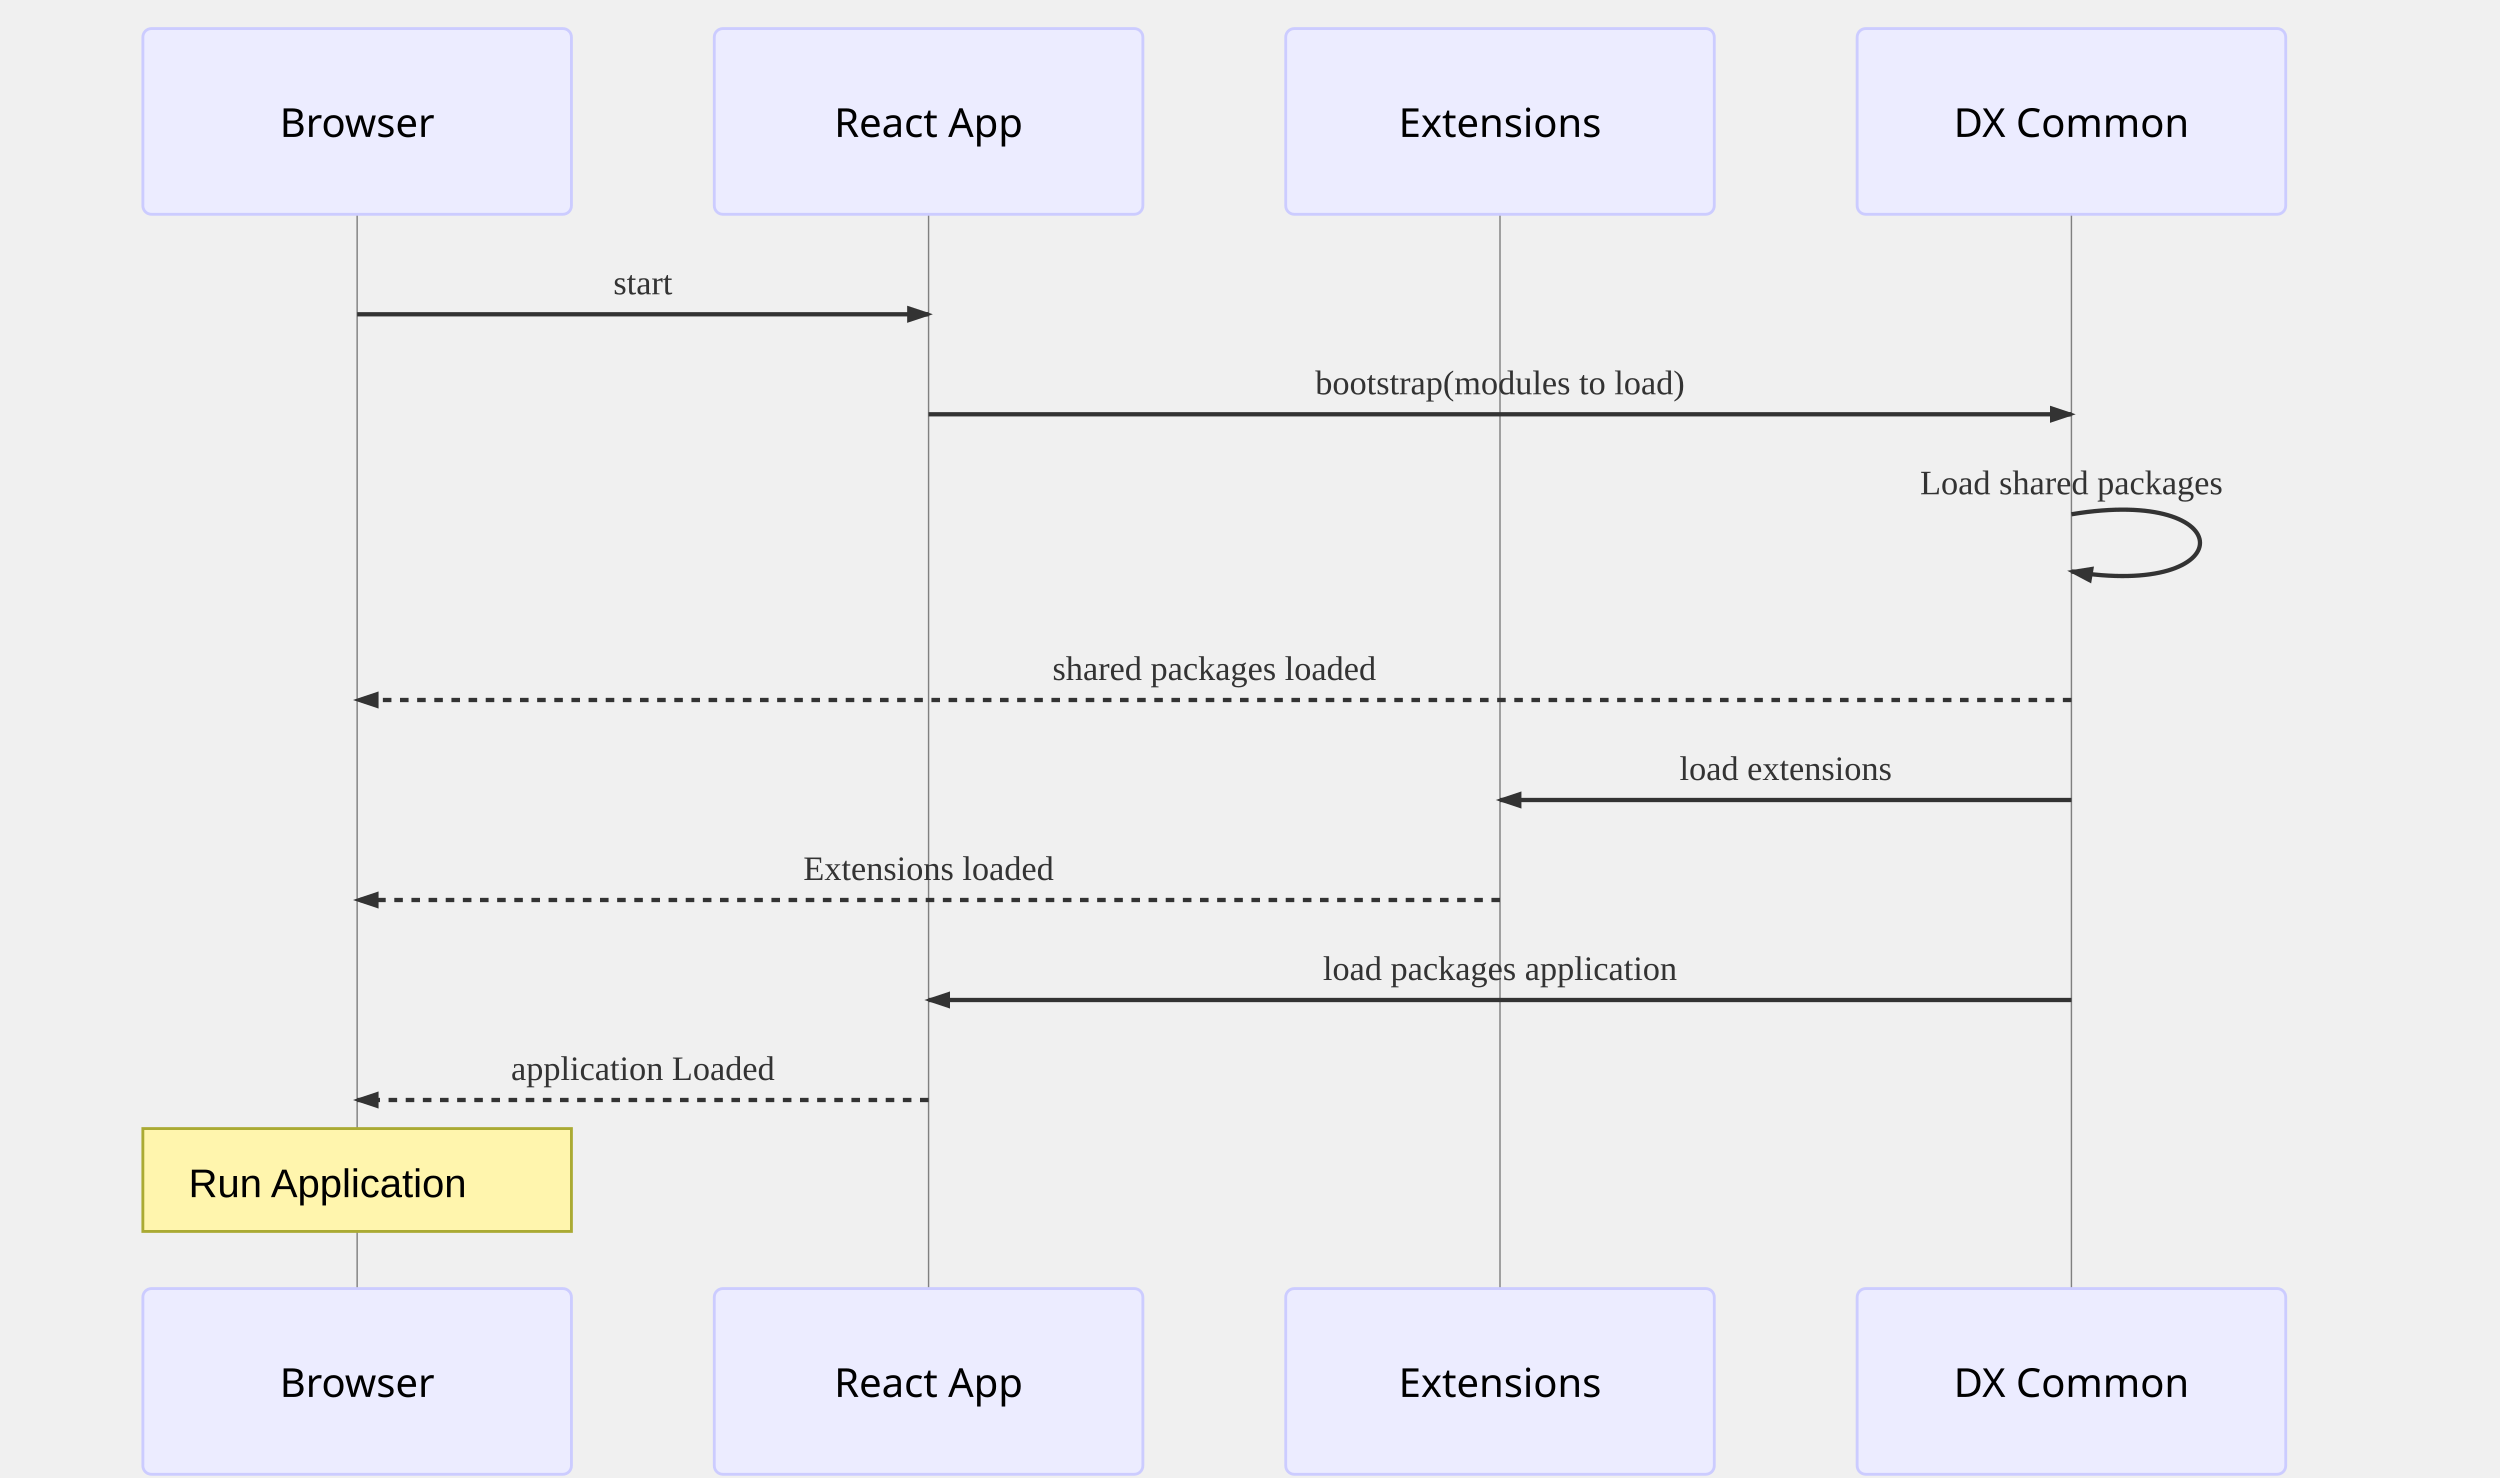
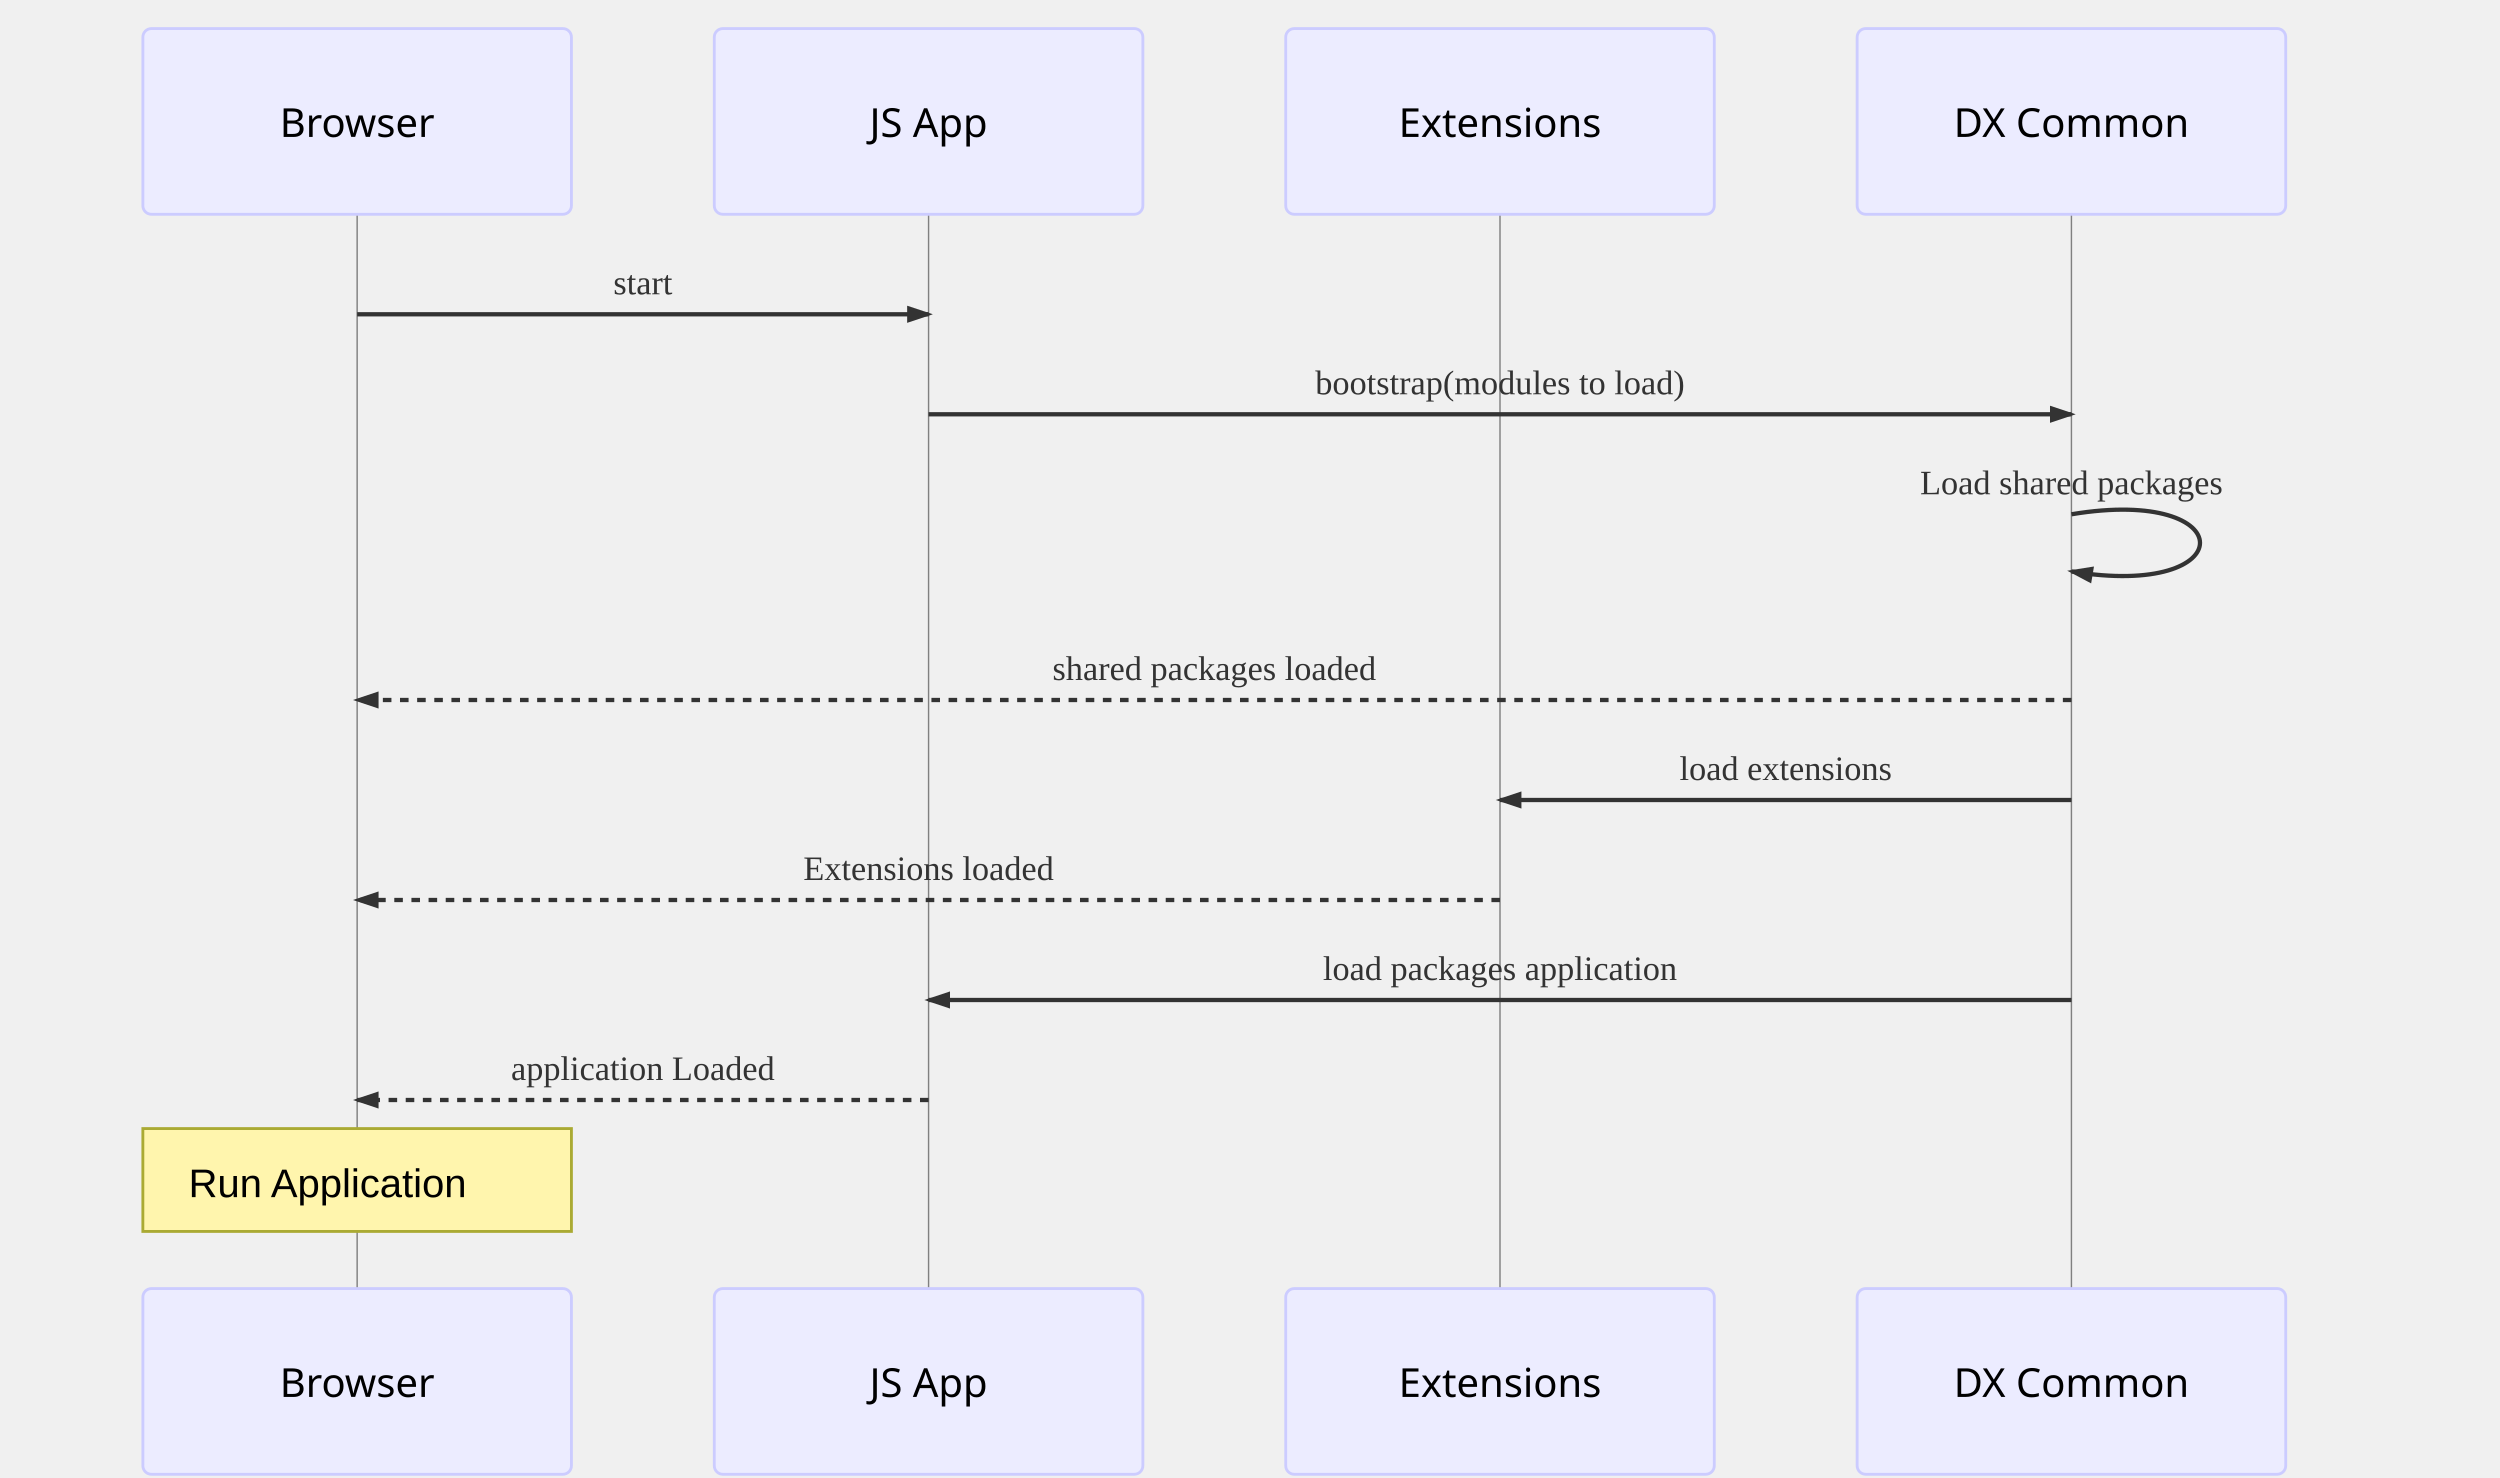
- <svg xmlns="http://www.w3.org/2000/svg" id="mermaid-1549542318434" width="100%" height="100%" style="max-width:875px;" viewBox="-50 -10 875 517">
+ <svg xmlns="http://www.w3.org/2000/svg" id="mermaid-1549544003237" width="100%" height="100%" style="max-width:875px;" viewBox="-50 -10 875 517">
  <style>


- #mermaid-1549542318434 .label {
+ #mermaid-1549544003237 .label {
  font-family: 'trebuchet ms', verdana, arial;
  color: #333; }

- #mermaid-1549542318434 .node rect,
- #mermaid-1549542318434 .node circle,
- #mermaid-1549542318434 .node ellipse,
- #mermaid-1549542318434 .node polygon {
+ #mermaid-1549544003237 .node rect,
+ #mermaid-1549544003237 .node circle,
+ #mermaid-1549544003237 .node ellipse,
+ #mermaid-1549544003237 .node polygon {
  fill: #ECECFF;
  stroke: #9370DB;
  stroke-width: 1px; }

- #mermaid-1549542318434 .node.clickable {
+ #mermaid-1549544003237 .node.clickable {
  cursor: pointer; }

- #mermaid-1549542318434 .arrowheadPath {
+ #mermaid-1549544003237 .arrowheadPath {
  fill: #333333; }

- #mermaid-1549542318434 .edgePath .path {
+ #mermaid-1549544003237 .edgePath .path {
  stroke: #333333;
  stroke-width: 1.5px; }

- #mermaid-1549542318434 .edgeLabel {
+ #mermaid-1549544003237 .edgeLabel {
  background-color: #e8e8e8; }

- #mermaid-1549542318434 .cluster rect {
+ #mermaid-1549544003237 .cluster rect {
  fill: #ffffde !important;
  stroke: #aaaa33 !important;
  stroke-width: 1px !important; }

- #mermaid-1549542318434 .cluster text {
-   fill: #333; }
- 
- #mermaid-1549542318434 div.mermaidTooltip {
+ #mermaid-1549544003237 .cluster text {
+   fill: #333; }
+ 
+ #mermaid-1549544003237 div.mermaidTooltip {
  position: absolute;
  text-align: center;
  max-width: 200px;
  padding: 2px;
  font-family: 'trebuchet ms', verdana, arial;
  font-size: 12px;
  background: #ffffde;
  border: 1px solid #aaaa33;
  border-radius: 2px;
  pointer-events: none;
  z-index: 100; }

- #mermaid-1549542318434 .actor {
+ #mermaid-1549544003237 .actor {
  stroke: #CCCCFF;
  fill: #ECECFF; }

- #mermaid-1549542318434 text.actor {
+ #mermaid-1549544003237 text.actor {
  fill: black;
  stroke: none; }

- #mermaid-1549542318434 .actor-line {
+ #mermaid-1549544003237 .actor-line {
  stroke: grey; }

- #mermaid-1549542318434 .messageLine0 {
+ #mermaid-1549544003237 .messageLine0 {
  stroke-width: 1.5;
  stroke-dasharray: '2 2';
  stroke: #333; }

- #mermaid-1549542318434 .messageLine1 {
+ #mermaid-1549544003237 .messageLine1 {
  stroke-width: 1.5;
  stroke-dasharray: '2 2';
  stroke: #333; }

- #mermaid-1549542318434 #arrowhead {
-   fill: #333; }
- 
- #mermaid-1549542318434 #crosshead path {
+ #mermaid-1549544003237 #arrowhead {
+   fill: #333; }
+ 
+ #mermaid-1549544003237 #crosshead path {
  fill: #333 !important;
  stroke: #333 !important; }

- #mermaid-1549542318434 .messageText {
+ #mermaid-1549544003237 .messageText {
  fill: #333;
  stroke: none; }

- #mermaid-1549542318434 .labelBox {
+ #mermaid-1549544003237 .labelBox {
  stroke: #CCCCFF;
  fill: #ECECFF; }

- #mermaid-1549542318434 .labelText {
+ #mermaid-1549544003237 .labelText {
  fill: black;
  stroke: none; }

- #mermaid-1549542318434 .loopText {
+ #mermaid-1549544003237 .loopText {
  fill: black;
  stroke: none; }

- #mermaid-1549542318434 .loopLine {
+ #mermaid-1549544003237 .loopLine {
  stroke-width: 2;
  stroke-dasharray: '2 2';
  stroke: #CCCCFF; }

- #mermaid-1549542318434 .note {
+ #mermaid-1549544003237 .note {
  stroke: #aaaa33;
  fill: #fff5ad; }

- #mermaid-1549542318434 .noteText {
+ #mermaid-1549544003237 .noteText {
  fill: black;
  stroke: none;
  font-family: 'trebuchet ms', verdana, arial;
  font-size: 14px; }

- #mermaid-1549542318434 .activation0 {
+ #mermaid-1549544003237 .activation0 {
  fill: #f4f4f4;
  stroke: #666; }

- #mermaid-1549542318434 .activation1 {
+ #mermaid-1549544003237 .activation1 {
  fill: #f4f4f4;
  stroke: #666; }

- #mermaid-1549542318434 .activation2 {
+ #mermaid-1549544003237 .activation2 {
  fill: #f4f4f4;
  stroke: #666; }


- #mermaid-1549542318434 .section {
+ #mermaid-1549544003237 .section {
  stroke: none;
  opacity: 0.2; }

- #mermaid-1549542318434 .section0 {
+ #mermaid-1549544003237 .section0 {
  fill: rgba(102, 102, 255, 0.49); }

- #mermaid-1549542318434 .section2 {
+ #mermaid-1549544003237 .section2 {
  fill: #fff400; }

- #mermaid-1549542318434 .section1,
- #mermaid-1549542318434 .section3 {
+ #mermaid-1549544003237 .section1,
+ #mermaid-1549544003237 .section3 {
  fill: white;
  opacity: 0.2; }

- #mermaid-1549542318434 .sectionTitle0 {
-   fill: #333; }
- 
- #mermaid-1549542318434 .sectionTitle1 {
-   fill: #333; }
- 
- #mermaid-1549542318434 .sectionTitle2 {
-   fill: #333; }
- 
- #mermaid-1549542318434 .sectionTitle3 {
-   fill: #333; }
- 
- #mermaid-1549542318434 .sectionTitle {
+ #mermaid-1549544003237 .sectionTitle0 {
+   fill: #333; }
+ 
+ #mermaid-1549544003237 .sectionTitle1 {
+   fill: #333; }
+ 
+ #mermaid-1549544003237 .sectionTitle2 {
+   fill: #333; }
+ 
+ #mermaid-1549544003237 .sectionTitle3 {
+   fill: #333; }
+ 
+ #mermaid-1549544003237 .sectionTitle {
  text-anchor: start;
  font-size: 11px;
  text-height: 14px; }


- #mermaid-1549542318434 .grid .tick {
+ #mermaid-1549544003237 .grid .tick {
  stroke: lightgrey;
  opacity: 0.3;
  shape-rendering: crispEdges; }

- #mermaid-1549542318434 .grid path {
+ #mermaid-1549544003237 .grid path {
  stroke-width: 0; }


- #mermaid-1549542318434 .today {
+ #mermaid-1549544003237 .today {
  fill: none;
  stroke: red;
  stroke-width: 2px; }



- #mermaid-1549542318434 .task {
+ #mermaid-1549544003237 .task {
  stroke-width: 2; }

- #mermaid-1549542318434 .taskText {
+ #mermaid-1549544003237 .taskText {
  text-anchor: middle;
  font-size: 11px; }

- #mermaid-1549542318434 .taskTextOutsideRight {
+ #mermaid-1549544003237 .taskTextOutsideRight {
  fill: black;
  text-anchor: start;
  font-size: 11px; }

- #mermaid-1549542318434 .taskTextOutsideLeft {
+ #mermaid-1549544003237 .taskTextOutsideLeft {
  fill: black;
  text-anchor: end;
  font-size: 11px; }


- #mermaid-1549542318434 .taskText0,
- #mermaid-1549542318434 .taskText1,
- #mermaid-1549542318434 .taskText2,
- #mermaid-1549542318434 .taskText3 {
+ #mermaid-1549544003237 .taskText0,
+ #mermaid-1549544003237 .taskText1,
+ #mermaid-1549544003237 .taskText2,
+ #mermaid-1549544003237 .taskText3 {
  fill: white; }

- #mermaid-1549542318434 .task0,
- #mermaid-1549542318434 .task1,
- #mermaid-1549542318434 .task2,
- #mermaid-1549542318434 .task3 {
+ #mermaid-1549544003237 .task0,
+ #mermaid-1549544003237 .task1,
+ #mermaid-1549544003237 .task2,
+ #mermaid-1549544003237 .task3 {
  fill: #8a90dd;
  stroke: #534fbc; }

- #mermaid-1549542318434 .taskTextOutside0,
- #mermaid-1549542318434 .taskTextOutside2 {
+ #mermaid-1549544003237 .taskTextOutside0,
+ #mermaid-1549544003237 .taskTextOutside2 {
  fill: black; }

- #mermaid-1549542318434 .taskTextOutside1,
- #mermaid-1549542318434 .taskTextOutside3 {
+ #mermaid-1549544003237 .taskTextOutside1,
+ #mermaid-1549544003237 .taskTextOutside3 {
  fill: black; }


- #mermaid-1549542318434 .active0,
- #mermaid-1549542318434 .active1,
- #mermaid-1549542318434 .active2,
- #mermaid-1549542318434 .active3 {
+ #mermaid-1549544003237 .active0,
+ #mermaid-1549544003237 .active1,
+ #mermaid-1549544003237 .active2,
+ #mermaid-1549544003237 .active3 {
  fill: #bfc7ff;
  stroke: #534fbc; }

- #mermaid-1549542318434 .activeText0,
- #mermaid-1549542318434 .activeText1,
- #mermaid-1549542318434 .activeText2,
- #mermaid-1549542318434 .activeText3 {
+ #mermaid-1549544003237 .activeText0,
+ #mermaid-1549544003237 .activeText1,
+ #mermaid-1549544003237 .activeText2,
+ #mermaid-1549544003237 .activeText3 {
  fill: black !important; }


- #mermaid-1549542318434 .done0,
- #mermaid-1549542318434 .done1,
- #mermaid-1549542318434 .done2,
- #mermaid-1549542318434 .done3 {
+ #mermaid-1549544003237 .done0,
+ #mermaid-1549544003237 .done1,
+ #mermaid-1549544003237 .done2,
+ #mermaid-1549544003237 .done3 {
  stroke: grey;
  fill: lightgrey;
  stroke-width: 2; }

- #mermaid-1549542318434 .doneText0,
- #mermaid-1549542318434 .doneText1,
- #mermaid-1549542318434 .doneText2,
- #mermaid-1549542318434 .doneText3 {
+ #mermaid-1549544003237 .doneText0,
+ #mermaid-1549544003237 .doneText1,
+ #mermaid-1549544003237 .doneText2,
+ #mermaid-1549544003237 .doneText3 {
  fill: black !important; }


- #mermaid-1549542318434 .crit0,
- #mermaid-1549542318434 .crit1,
- #mermaid-1549542318434 .crit2,
- #mermaid-1549542318434 .crit3 {
+ #mermaid-1549544003237 .crit0,
+ #mermaid-1549544003237 .crit1,
+ #mermaid-1549544003237 .crit2,
+ #mermaid-1549544003237 .crit3 {
  stroke: #ff8888;
  fill: red;
  stroke-width: 2; }

- #mermaid-1549542318434 .activeCrit0,
- #mermaid-1549542318434 .activeCrit1,
- #mermaid-1549542318434 .activeCrit2,
- #mermaid-1549542318434 .activeCrit3 {
+ #mermaid-1549544003237 .activeCrit0,
+ #mermaid-1549544003237 .activeCrit1,
+ #mermaid-1549544003237 .activeCrit2,
+ #mermaid-1549544003237 .activeCrit3 {
  stroke: #ff8888;
  fill: #bfc7ff;
  stroke-width: 2; }

- #mermaid-1549542318434 .doneCrit0,
- #mermaid-1549542318434 .doneCrit1,
- #mermaid-1549542318434 .doneCrit2,
- #mermaid-1549542318434 .doneCrit3 {
+ #mermaid-1549544003237 .doneCrit0,
+ #mermaid-1549544003237 .doneCrit1,
+ #mermaid-1549544003237 .doneCrit2,
+ #mermaid-1549544003237 .doneCrit3 {
  stroke: #ff8888;
  fill: lightgrey;
  stroke-width: 2;
  cursor: pointer;
  shape-rendering: crispEdges; }

- #mermaid-1549542318434 .doneCritText0,
- #mermaid-1549542318434 .doneCritText1,
- #mermaid-1549542318434 .doneCritText2,
- #mermaid-1549542318434 .doneCritText3 {
+ #mermaid-1549544003237 .doneCritText0,
+ #mermaid-1549544003237 .doneCritText1,
+ #mermaid-1549544003237 .doneCritText2,
+ #mermaid-1549544003237 .doneCritText3 {
  fill: black !important; }

- #mermaid-1549542318434 .activeCritText0,
- #mermaid-1549542318434 .activeCritText1,
- #mermaid-1549542318434 .activeCritText2,
- #mermaid-1549542318434 .activeCritText3 {
+ #mermaid-1549544003237 .activeCritText0,
+ #mermaid-1549544003237 .activeCritText1,
+ #mermaid-1549544003237 .activeCritText2,
+ #mermaid-1549544003237 .activeCritText3 {
  fill: black !important; }

- #mermaid-1549542318434 .titleText {
+ #mermaid-1549544003237 .titleText {
  text-anchor: middle;
  font-size: 18px;
  fill: black; }

- #mermaid-1549542318434 g.classGroup text {
+ #mermaid-1549544003237 g.classGroup text {
  fill: #9370DB;
  stroke: none;
  font-family: 'trebuchet ms', verdana, arial;
  font-size: 10px; }

- #mermaid-1549542318434 g.classGroup rect {
+ #mermaid-1549544003237 g.classGroup rect {
  fill: #ECECFF;
  stroke: #9370DB; }

- #mermaid-1549542318434 g.classGroup line {
-   stroke: #9370DB;
-   stroke-width: 1; }
- 
- #mermaid-1549542318434 .classLabel .box {
+ #mermaid-1549544003237 g.classGroup line {
+   stroke: #9370DB;
+   stroke-width: 1; }
+ 
+ #mermaid-1549544003237 .classLabel .box {
  stroke: none;
  stroke-width: 0;
  fill: #ECECFF;
  opacity: 0.5; }

- #mermaid-1549542318434 .classLabel .label {
+ #mermaid-1549544003237 .classLabel .label {
  fill: #9370DB;
  font-size: 10px; }

- #mermaid-1549542318434 .relation {
+ #mermaid-1549544003237 .relation {
  stroke: #9370DB;
  stroke-width: 1;
  fill: none; }

- #mermaid-1549542318434 #compositionStart {
-   fill: #9370DB;
-   stroke: #9370DB;
-   stroke-width: 1; }
- 
- #mermaid-1549542318434 #compositionEnd {
-   fill: #9370DB;
-   stroke: #9370DB;
-   stroke-width: 1; }
- 
- #mermaid-1549542318434 #aggregationStart {
+ #mermaid-1549544003237 #compositionStart {
+   fill: #9370DB;
+   stroke: #9370DB;
+   stroke-width: 1; }
+ 
+ #mermaid-1549544003237 #compositionEnd {
+   fill: #9370DB;
+   stroke: #9370DB;
+   stroke-width: 1; }
+ 
+ #mermaid-1549544003237 #aggregationStart {
  fill: #ECECFF;
  stroke: #9370DB;
  stroke-width: 1; }

- #mermaid-1549542318434 #aggregationEnd {
+ #mermaid-1549544003237 #aggregationEnd {
  fill: #ECECFF;
  stroke: #9370DB;
  stroke-width: 1; }

- #mermaid-1549542318434 #dependencyStart {
-   fill: #9370DB;
-   stroke: #9370DB;
-   stroke-width: 1; }
- 
- #mermaid-1549542318434 #dependencyEnd {
-   fill: #9370DB;
-   stroke: #9370DB;
-   stroke-width: 1; }
- 
- #mermaid-1549542318434 #extensionStart {
-   fill: #9370DB;
-   stroke: #9370DB;
-   stroke-width: 1; }
- 
- #mermaid-1549542318434 #extensionEnd {
-   fill: #9370DB;
-   stroke: #9370DB;
-   stroke-width: 1; }
- 
- #mermaid-1549542318434 .commit-id,
- #mermaid-1549542318434 .commit-msg,
- #mermaid-1549542318434 .branch-label {
+ #mermaid-1549544003237 #dependencyStart {
+   fill: #9370DB;
+   stroke: #9370DB;
+   stroke-width: 1; }
+ 
+ #mermaid-1549544003237 #dependencyEnd {
+   fill: #9370DB;
+   stroke: #9370DB;
+   stroke-width: 1; }
+ 
+ #mermaid-1549544003237 #extensionStart {
+   fill: #9370DB;
+   stroke: #9370DB;
+   stroke-width: 1; }
+ 
+ #mermaid-1549544003237 #extensionEnd {
+   fill: #9370DB;
+   stroke: #9370DB;
+   stroke-width: 1; }
+ 
+ #mermaid-1549544003237 .commit-id,
+ #mermaid-1549544003237 .commit-msg,
+ #mermaid-1549544003237 .branch-label {
  fill: lightgrey;
  color: lightgrey; }
</style>
-   <style>#mermaid-1549542318434 {
+   <style>#mermaid-1549544003237 {
    color: rgba(0, 0, 0, 0.65);
    font: ;
  }</style>
  <g />
  <g>
-     <line id="actor4" x1="75" y1="5" x2="75" y2="506" class="actor-line" stroke-width="0.5px" stroke="#999" />
+     <line id="actor12" x1="75" y1="5" x2="75" y2="506" class="actor-line" stroke-width="0.5px" stroke="#999" />
    <rect x="0" y="0" fill="#eaeaea" stroke="#666" width="150" height="65" rx="3" ry="3" class="actor" />
    <text x="75" y="32.5" dominant-baseline="central" alignment-baseline="central" class="actor" style="text-anchor: middle; font-size: 14px; font-family: Open-Sans, sans-serif;">
      <tspan x="75" dy="0">Browser</tspan>
    </text>
  </g>
  <g>
-     <line id="actor5" x1="275" y1="5" x2="275" y2="506" class="actor-line" stroke-width="0.5px" stroke="#999" />
+     <line id="actor13" x1="275" y1="5" x2="275" y2="506" class="actor-line" stroke-width="0.5px" stroke="#999" />
    <rect x="200" y="0" fill="#eaeaea" stroke="#666" width="150" height="65" rx="3" ry="3" class="actor" />
    <text x="275" y="32.5" dominant-baseline="central" alignment-baseline="central" class="actor" style="text-anchor: middle; font-size: 14px; font-family: Open-Sans, sans-serif;">
-       <tspan x="275" dy="0">React App</tspan>
-     </text>
-   </g>
-   <g>
-     <line id="actor6" x1="475" y1="5" x2="475" y2="506" class="actor-line" stroke-width="0.5px" stroke="#999" />
+       <tspan x="275" dy="0">JS App</tspan>
+     </text>
+   </g>
+   <g>
+     <line id="actor14" x1="475" y1="5" x2="475" y2="506" class="actor-line" stroke-width="0.5px" stroke="#999" />
    <rect x="400" y="0" fill="#eaeaea" stroke="#666" width="150" height="65" rx="3" ry="3" class="actor" />
    <text x="475" y="32.5" dominant-baseline="central" alignment-baseline="central" class="actor" style="text-anchor: middle; font-size: 14px; font-family: Open-Sans, sans-serif;">
      <tspan x="475" dy="0">Extensions</tspan>
    </text>
  </g>
  <g>
-     <line id="actor7" x1="675" y1="5" x2="675" y2="506" class="actor-line" stroke-width="0.5px" stroke="#999" />
+     <line id="actor15" x1="675" y1="5" x2="675" y2="506" class="actor-line" stroke-width="0.5px" stroke="#999" />
    <rect x="600" y="0" fill="#eaeaea" stroke="#666" width="150" height="65" rx="3" ry="3" class="actor" />
    <text x="675" y="32.5" dominant-baseline="central" alignment-baseline="central" class="actor" style="text-anchor: middle; font-size: 14px; font-family: Open-Sans, sans-serif;">
      <tspan x="675" dy="0">DX Common</tspan>
    </text>
  </g>
  <defs>
    <marker id="arrowhead" refX="5" refY="2" markerWidth="6" markerHeight="4" orient="auto">
      <path d="M 0,0 V 4 L6,2 Z" />
    </marker>
  </defs>
  <defs>
    <marker id="crosshead" markerWidth="15" markerHeight="8" orient="auto" refX="16" refY="4">
      <path fill="black" stroke="#000000" stroke-width="1px" d="M 9,2 V 6 L16,4 Z" style="stroke-dasharray: 0, 0;" />
      <path fill="none" stroke="#000000" stroke-width="1px" d="M 0,1 L 6,7 M 6,1 L 0,7" style="stroke-dasharray: 0, 0;" />
    </marker>
  </defs>
  <g>
    <text x="175" y="93" class="messageText" style="text-anchor: middle;">start</text>
    <line x1="75" y1="100" x2="275" y2="100" class="messageLine0" stroke-width="2" stroke="black" marker-end="url(#arrowhead)" style="fill: none;" />
  </g>
  <g>
    <text x="475" y="128" class="messageText" style="text-anchor: middle;">bootstrap(modules to load)</text>
    <line x1="275" y1="135" x2="675" y2="135" class="messageLine0" stroke-width="2" stroke="black" marker-end="url(#arrowhead)" style="fill: none;" />
  </g>
  <g>
    <text x="675" y="163" class="messageText" style="text-anchor: middle;">Load shared packages</text>
    <path d="M 675,170 C 735,160 735,200 675,190" class="messageLine0" stroke-width="2" stroke="black" marker-end="url(#arrowhead)" style="fill: none;" />
  </g>
  <g>
    <text x="375" y="228" class="messageText" style="text-anchor: middle;">shared packages loaded</text>
    <line x1="675" y1="235" x2="75" y2="235" class="messageLine1" stroke-width="2" stroke="black" marker-end="url(#arrowhead)" style="stroke-dasharray: 3, 3; fill: none;" />
  </g>
  <g>
    <text x="575" y="263" class="messageText" style="text-anchor: middle;">load extensions</text>
    <line x1="675" y1="270" x2="475" y2="270" class="messageLine0" stroke-width="2" stroke="black" marker-end="url(#arrowhead)" style="fill: none;" />
  </g>
  <g>
    <text x="275" y="298" class="messageText" style="text-anchor: middle;">Extensions loaded</text>
    <line x1="475" y1="305" x2="75" y2="305" class="messageLine1" stroke-width="2" stroke="black" marker-end="url(#arrowhead)" style="stroke-dasharray: 3, 3; fill: none;" />
  </g>
  <g>
    <text x="475" y="333" class="messageText" style="text-anchor: middle;">load packages application</text>
    <line x1="675" y1="340" x2="275" y2="340" class="messageLine0" stroke-width="2" stroke="black" marker-end="url(#arrowhead)" style="fill: none;" />
  </g>
  <g>
    <text x="175" y="368" class="messageText" style="text-anchor: middle;">application Loaded</text>
    <line x1="275" y1="375" x2="75" y2="375" class="messageLine1" stroke-width="2" stroke="black" marker-end="url(#arrowhead)" style="stroke-dasharray: 3, 3; fill: none;" />
  </g>
  <g>
    <rect x="0" y="385" fill="#EDF2AE" stroke="#666" width="150" height="36" rx="0" ry="0" class="note" />
    <text x="-4" y="409" fill="black" class="noteText">
      <tspan x="16" fill="black">Run Application</tspan>
    </text>
  </g>
  <g>
    <rect x="0" y="441" fill="#eaeaea" stroke="#666" width="150" height="65" rx="3" ry="3" class="actor" />
    <text x="75" y="473.5" dominant-baseline="central" alignment-baseline="central" class="actor" style="text-anchor: middle; font-size: 14px; font-family: Open-Sans, sans-serif;">
      <tspan x="75" dy="0">Browser</tspan>
    </text>
  </g>
  <g>
    <rect x="200" y="441" fill="#eaeaea" stroke="#666" width="150" height="65" rx="3" ry="3" class="actor" />
    <text x="275" y="473.5" dominant-baseline="central" alignment-baseline="central" class="actor" style="text-anchor: middle; font-size: 14px; font-family: Open-Sans, sans-serif;">
-       <tspan x="275" dy="0">React App</tspan>
+       <tspan x="275" dy="0">JS App</tspan>
    </text>
  </g>
  <g>
    <rect x="400" y="441" fill="#eaeaea" stroke="#666" width="150" height="65" rx="3" ry="3" class="actor" />
    <text x="475" y="473.5" dominant-baseline="central" alignment-baseline="central" class="actor" style="text-anchor: middle; font-size: 14px; font-family: Open-Sans, sans-serif;">
      <tspan x="475" dy="0">Extensions</tspan>
    </text>
  </g>
  <g>
    <rect x="600" y="441" fill="#eaeaea" stroke="#666" width="150" height="65" rx="3" ry="3" class="actor" />
    <text x="675" y="473.5" dominant-baseline="central" alignment-baseline="central" class="actor" style="text-anchor: middle; font-size: 14px; font-family: Open-Sans, sans-serif;">
      <tspan x="675" dy="0">DX Common</tspan>
    </text>
  </g>
</svg>
